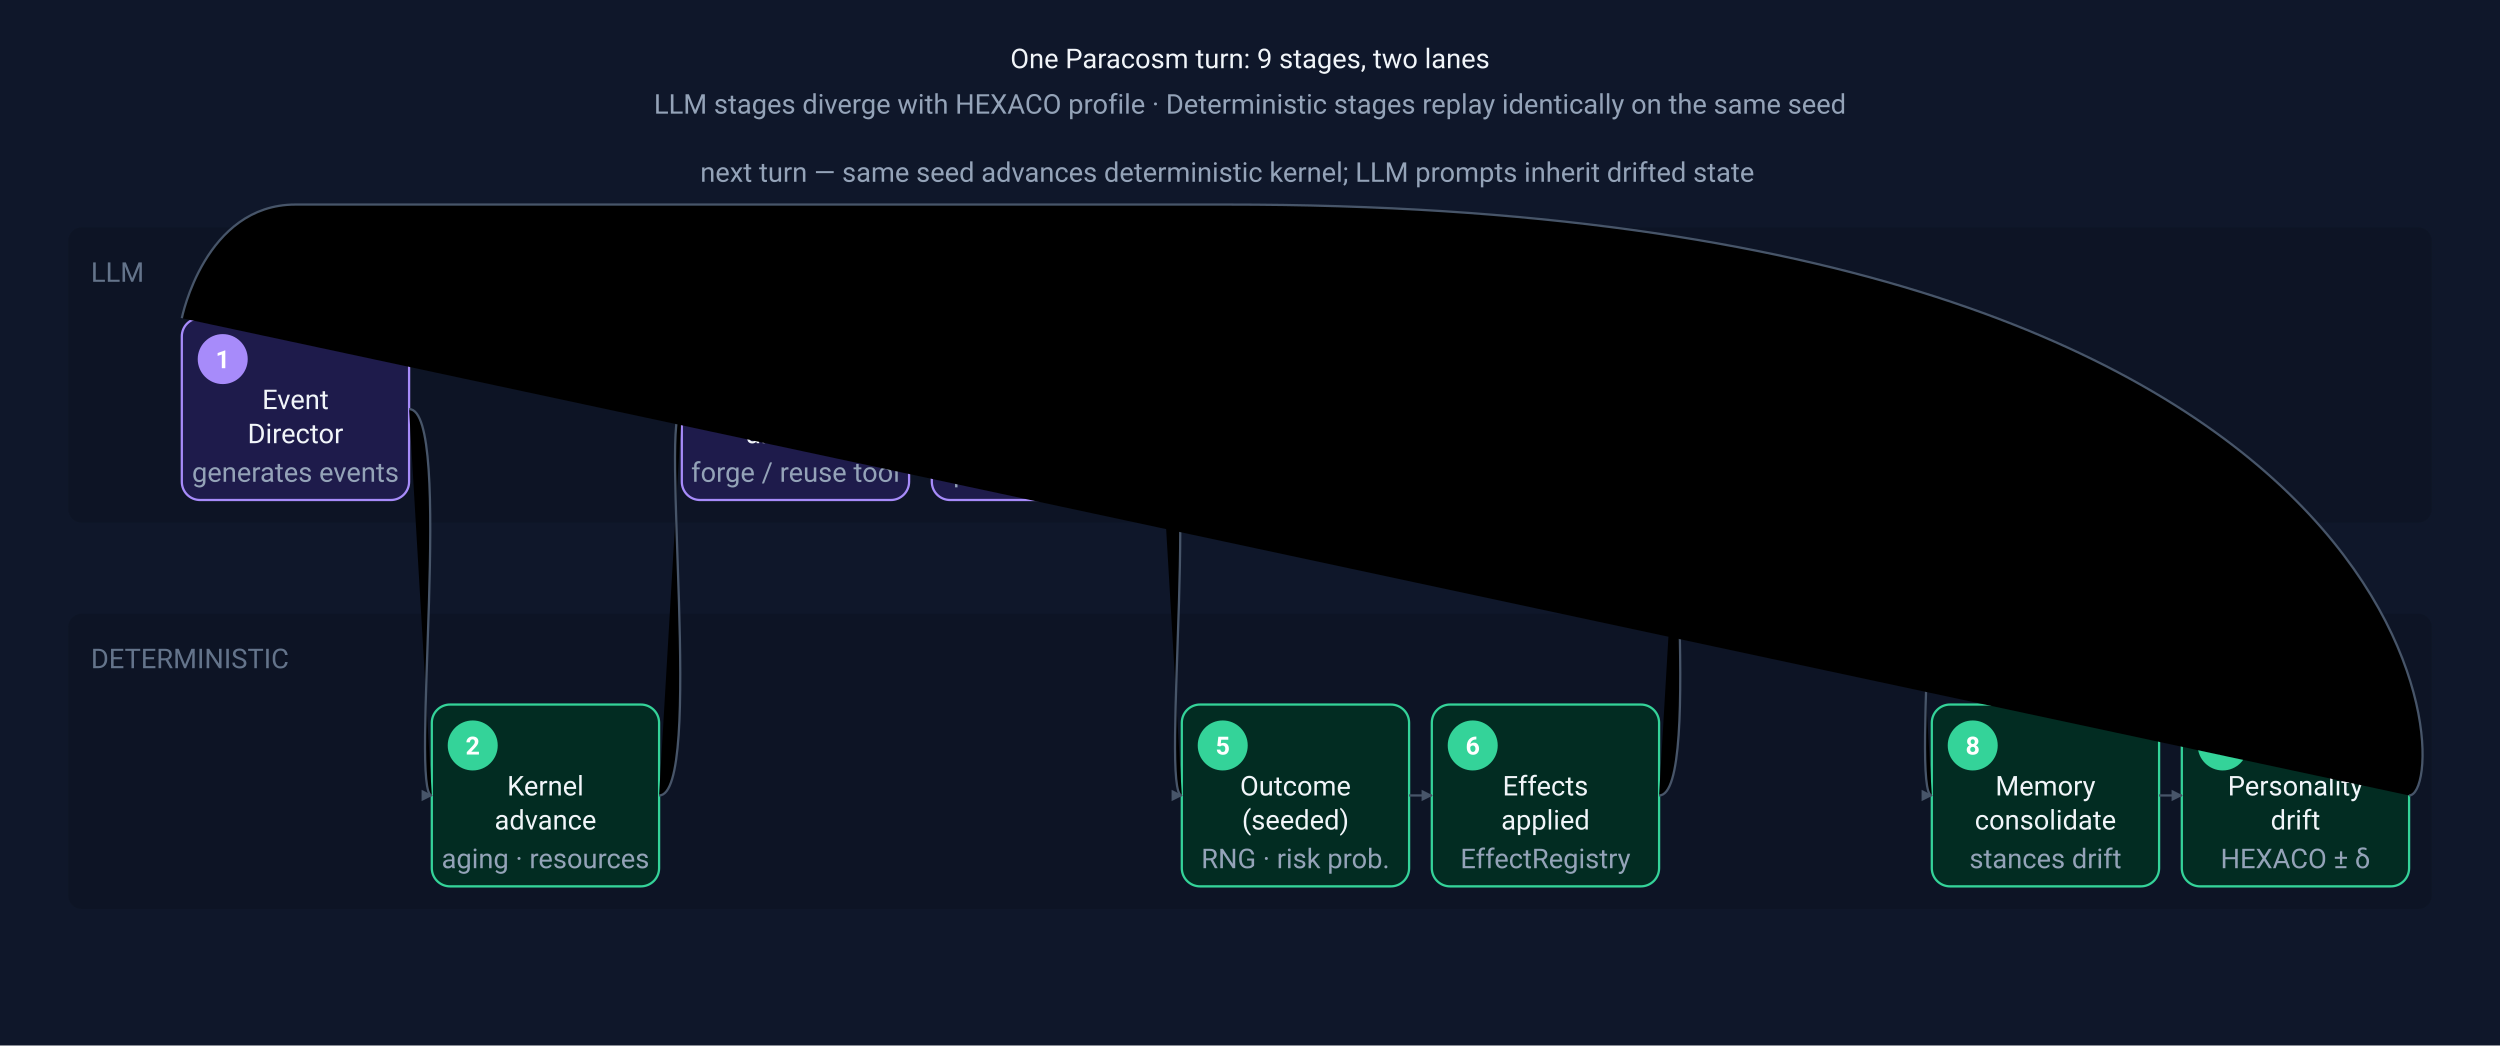
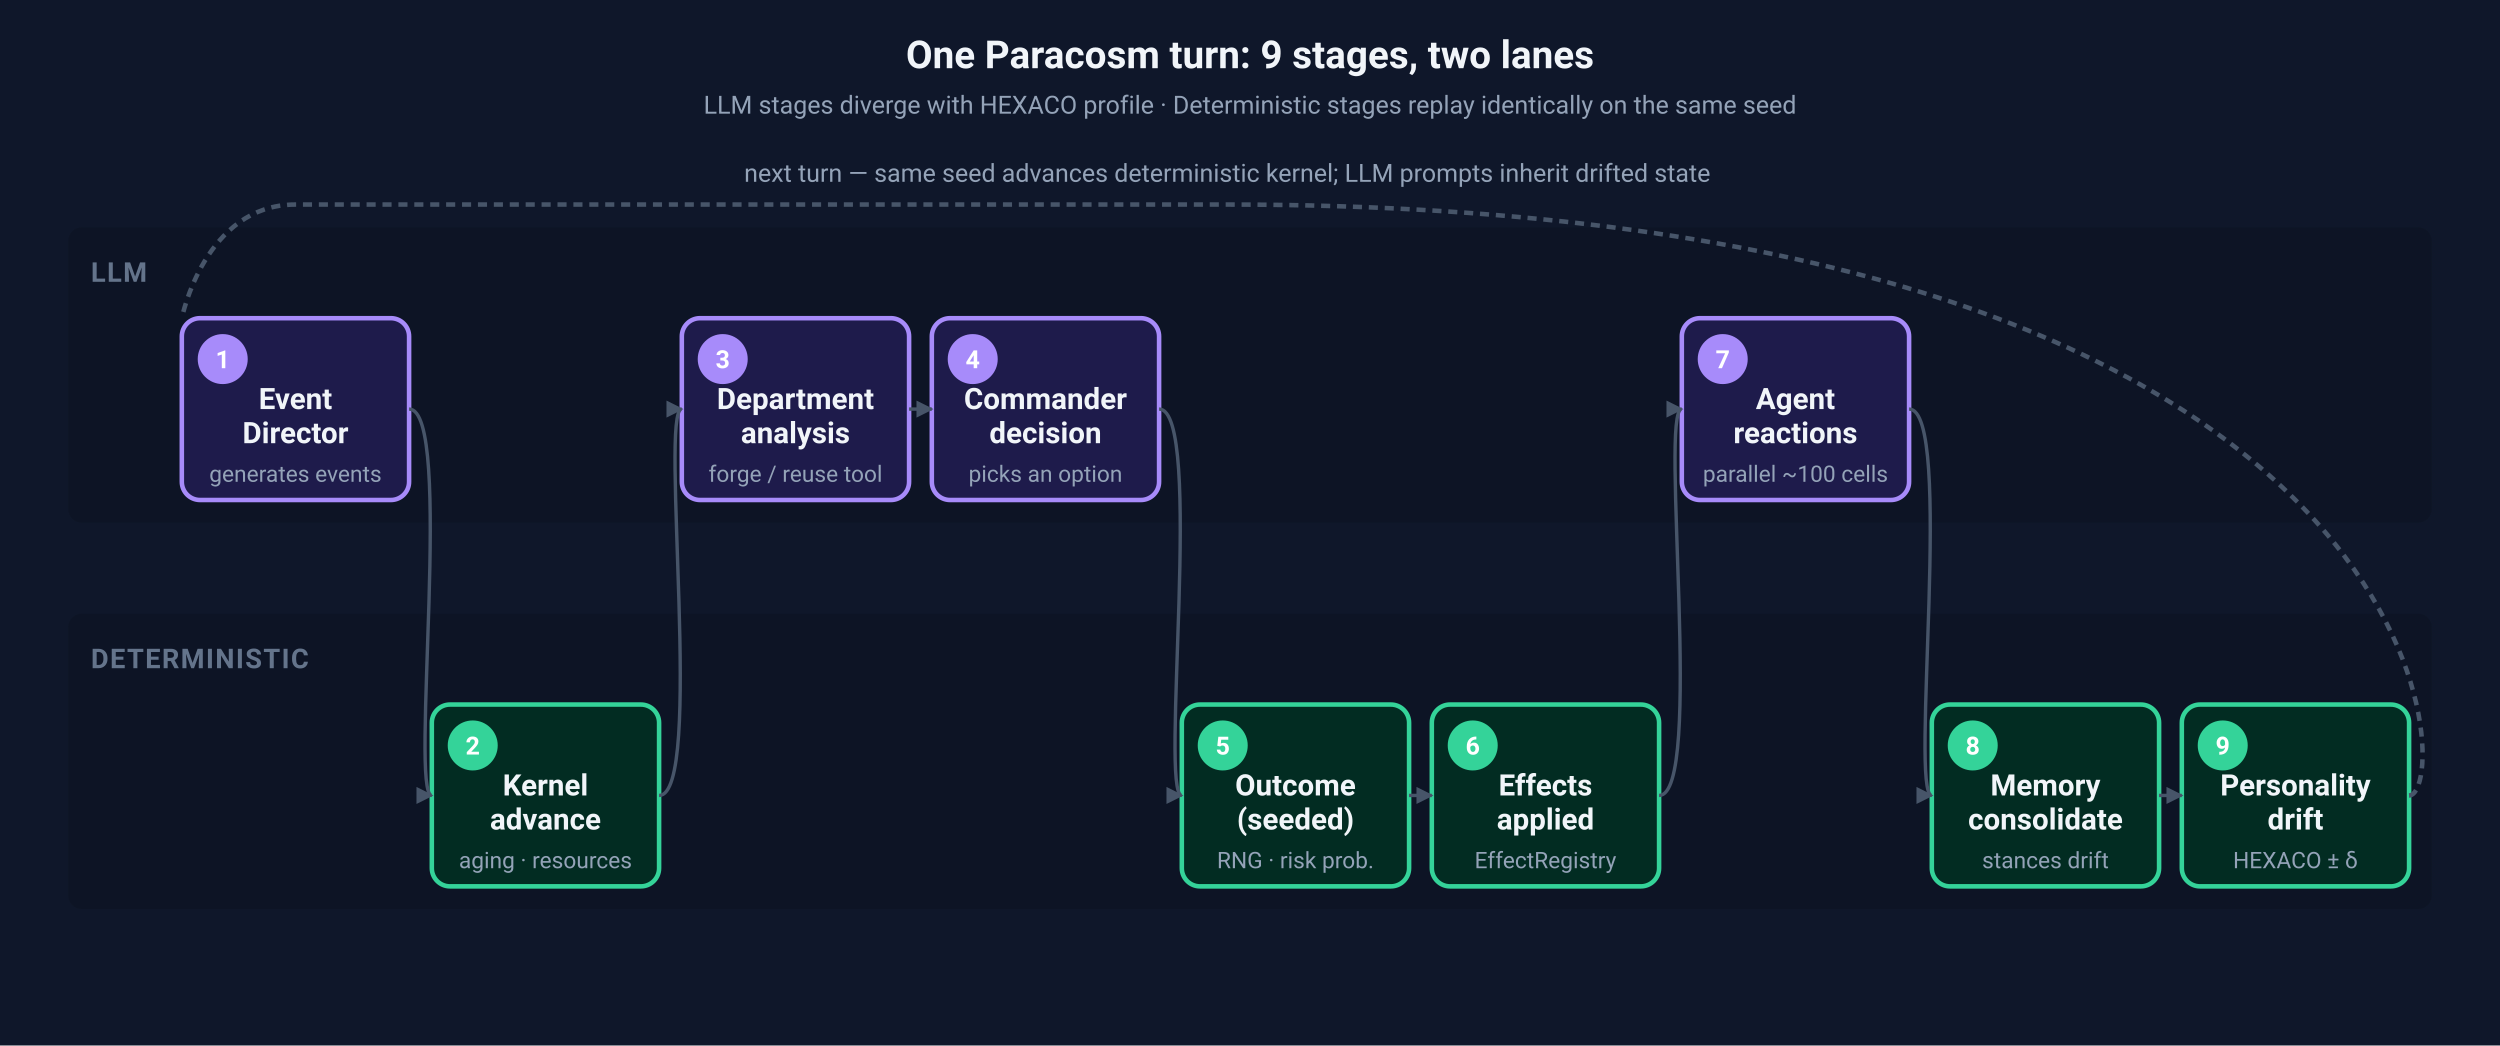
<svg xmlns="http://www.w3.org/2000/svg" viewBox="0 0 1100 460" role="img" aria-labelledby="paracosm-turn-title paracosm-turn-desc" font-family="ui-sans-serif, system-ui, -apple-system, Segoe UI, Roboto, sans-serif">
  <defs>
    <style>
      .bg { fill: #0f172a; }
-       .text { fill: #e2e8f0; }
-       .title { fill: #f1f5f9; }
-       .small { fill: #94a3b8; }
-       .lane-label { fill: #64748b; }
+       .text { fill: #e2e8f0; font-size: 12px; }
+       .title { fill: #f1f5f9; font-size: 17px; font-weight: 700; }
+       .small { fill: #94a3b8; font-size: 11px; }
+       .lane-label { fill: #64748b; font-size: 12px; font-weight: 700; letter-spacing: 0.05em; text-transform: uppercase; }
      .stage-num { fill: #ffffff; font-size: 11px; font-weight: 700; }
-       .stage-label { fill: #f1f5f9; }
-       .stage-sub { fill: #94a3b8; }
-       .llm-card { fill: #1e1b4b; stroke: #a78bfa; }
+       .stage-label { fill: #f1f5f9; font-size: 13px; font-weight: 600; }
+       .stage-sub { fill: #94a3b8; font-size: 10px; }
+       .llm-card { fill: #1e1b4b; stroke: #a78bfa; stroke-width: 2; }
      .llm-num { fill: #a78bfa; }
-       .det-card { fill: #022c22; stroke: #34d399; }
+       .det-card { fill: #022c22; stroke: #34d399; stroke-width: 2; }
      .det-num { fill: #34d399; }
      .lane-bg { fill: #0b1220; opacity: 0.5; }
-       .arrow-line { stroke: #475569; }
+       .arrow-line { stroke: #475569; stroke-width: 1.5; fill: none; }
      .arrow-head { fill: #475569; }
-       .turn-loop { stroke: #475569; }
-           </style>
+       .turn-loop { stroke: #475569; stroke-width: 2; stroke-dasharray: 4 3; fill: none; }
+     </style>
    <marker id="turn-arrow" viewBox="0 0 10 10" refX="9" refY="5" markerWidth="5" markerHeight="5" orient="auto-start-reverse">
      <path d="M 0 0 L 10 5 L 0 10 z" class="arrow-head" />
    </marker>
  </defs>
  <rect class="bg" x="0" y="0" width="1100" height="460" />
  <text x="550" y="30" class="title" text-anchor="middle">One Paracosm turn: 9 stages, two lanes</text>
  <text x="550" y="50" class="small" text-anchor="middle">LLM stages diverge with HEXACO profile · Deterministic stages replay identically on the same seed</text>
  <rect x="30" y="100" width="1040" height="130" rx="6" class="lane-bg" />
  <rect x="30" y="270" width="1040" height="130" rx="6" class="lane-bg" />
  <text x="40" y="124" class="lane-label">LLM</text>
  <text x="40" y="294" class="lane-label">DETERMINISTIC</text>
  <rect x="80" y="140" width="100" height="80" rx="8" class="llm-card" />
  <circle cx="98" cy="158" r="11" class="llm-num" />
  <text x="98" y="162" class="stage-num" text-anchor="middle">1</text>
  <text x="130" y="180" class="stage-label" text-anchor="middle">Event</text>
  <text x="130" y="195" class="stage-label" text-anchor="middle">Director</text>
  <text x="130" y="212" class="stage-sub" text-anchor="middle">generates events</text>
  <rect x="190" y="310" width="100" height="80" rx="8" class="det-card" />
  <circle cx="208" cy="328" r="11" class="det-num" />
  <text x="208" y="332" class="stage-num" text-anchor="middle">2</text>
  <text x="240" y="350" class="stage-label" text-anchor="middle">Kernel</text>
  <text x="240" y="365" class="stage-label" text-anchor="middle">advance</text>
  <text x="240" y="382" class="stage-sub" text-anchor="middle">aging · resources</text>
  <rect x="300" y="140" width="100" height="80" rx="8" class="llm-card" />
  <circle cx="318" cy="158" r="11" class="llm-num" />
  <text x="318" y="162" class="stage-num" text-anchor="middle">3</text>
  <text x="350" y="180" class="stage-label" text-anchor="middle">Department</text>
  <text x="350" y="195" class="stage-label" text-anchor="middle">analysis</text>
  <text x="350" y="212" class="stage-sub" text-anchor="middle">forge / reuse tool</text>
  <rect x="410" y="140" width="100" height="80" rx="8" class="llm-card" />
  <circle cx="428" cy="158" r="11" class="llm-num" />
  <text x="428" y="162" class="stage-num" text-anchor="middle">4</text>
  <text x="460" y="180" class="stage-label" text-anchor="middle">Commander</text>
  <text x="460" y="195" class="stage-label" text-anchor="middle">decision</text>
  <text x="460" y="212" class="stage-sub" text-anchor="middle">picks an option</text>
  <rect x="520" y="310" width="100" height="80" rx="8" class="det-card" />
  <circle cx="538" cy="328" r="11" class="det-num" />
  <text x="538" y="332" class="stage-num" text-anchor="middle">5</text>
  <text x="570" y="350" class="stage-label" text-anchor="middle">Outcome</text>
  <text x="570" y="365" class="stage-label" text-anchor="middle">(seeded)</text>
  <text x="570" y="382" class="stage-sub" text-anchor="middle">RNG · risk prob.</text>
  <rect x="630" y="310" width="100" height="80" rx="8" class="det-card" />
  <circle cx="648" cy="328" r="11" class="det-num" />
  <text x="648" y="332" class="stage-num" text-anchor="middle">6</text>
  <text x="680" y="350" class="stage-label" text-anchor="middle">Effects</text>
  <text x="680" y="365" class="stage-label" text-anchor="middle">applied</text>
  <text x="680" y="382" class="stage-sub" text-anchor="middle">EffectRegistry</text>
  <rect x="740" y="140" width="100" height="80" rx="8" class="llm-card" />
  <circle cx="758" cy="158" r="11" class="llm-num" />
  <text x="758" y="162" class="stage-num" text-anchor="middle">7</text>
  <text x="790" y="180" class="stage-label" text-anchor="middle">Agent</text>
  <text x="790" y="195" class="stage-label" text-anchor="middle">reactions</text>
  <text x="790" y="212" class="stage-sub" text-anchor="middle">parallel ~100 cells</text>
  <rect x="850" y="310" width="100" height="80" rx="8" class="det-card" />
  <circle cx="868" cy="328" r="11" class="det-num" />
  <text x="868" y="332" class="stage-num" text-anchor="middle">8</text>
  <text x="900" y="350" class="stage-label" text-anchor="middle">Memory</text>
  <text x="900" y="365" class="stage-label" text-anchor="middle">consolidate</text>
  <text x="900" y="382" class="stage-sub" text-anchor="middle">stances drift</text>
  <rect x="960" y="310" width="100" height="80" rx="8" class="det-card" />
  <circle cx="978" cy="328" r="11" class="det-num" />
  <text x="978" y="332" class="stage-num" text-anchor="middle">9</text>
  <text x="1010" y="350" class="stage-label" text-anchor="middle">Personality</text>
  <text x="1010" y="365" class="stage-label" text-anchor="middle">drift</text>
  <text x="1010" y="382" class="stage-sub" text-anchor="middle">HEXACO ± δ</text>
  <path class="arrow-line" d="M 180,180 C 200,180 180,350 190,350" marker-end="url(#turn-arrow)" />
  <path class="arrow-line" d="M 290,350 C 310,350 290,180 300,180" marker-end="url(#turn-arrow)" />
  <line class="arrow-line" x1="400" y1="180" x2="410" y2="180" marker-end="url(#turn-arrow)" />
  <path class="arrow-line" d="M 510,180 C 530,180 510,350 520,350" marker-end="url(#turn-arrow)" />
  <line class="arrow-line" x1="620" y1="350" x2="630" y2="350" marker-end="url(#turn-arrow)" />
  <path class="arrow-line" d="M 730,350 C 750,350 730,180 740,180" marker-end="url(#turn-arrow)" />
  <path class="arrow-line" d="M 840,180 C 860,180 840,350 850,350" marker-end="url(#turn-arrow)" />
  <line class="arrow-line" x1="950" y1="350" x2="960" y2="350" marker-end="url(#turn-arrow)" />
  <path class="turn-loop" d="M 1060,350 C 1080,350 1080,90 540,90 L 130,90 C 90,90 80,140 80,140" />
  <text x="540" y="80" class="small" text-anchor="middle">next turn — same seed advances deterministic kernel; LLM prompts inherit drifted state</text>
</svg>
